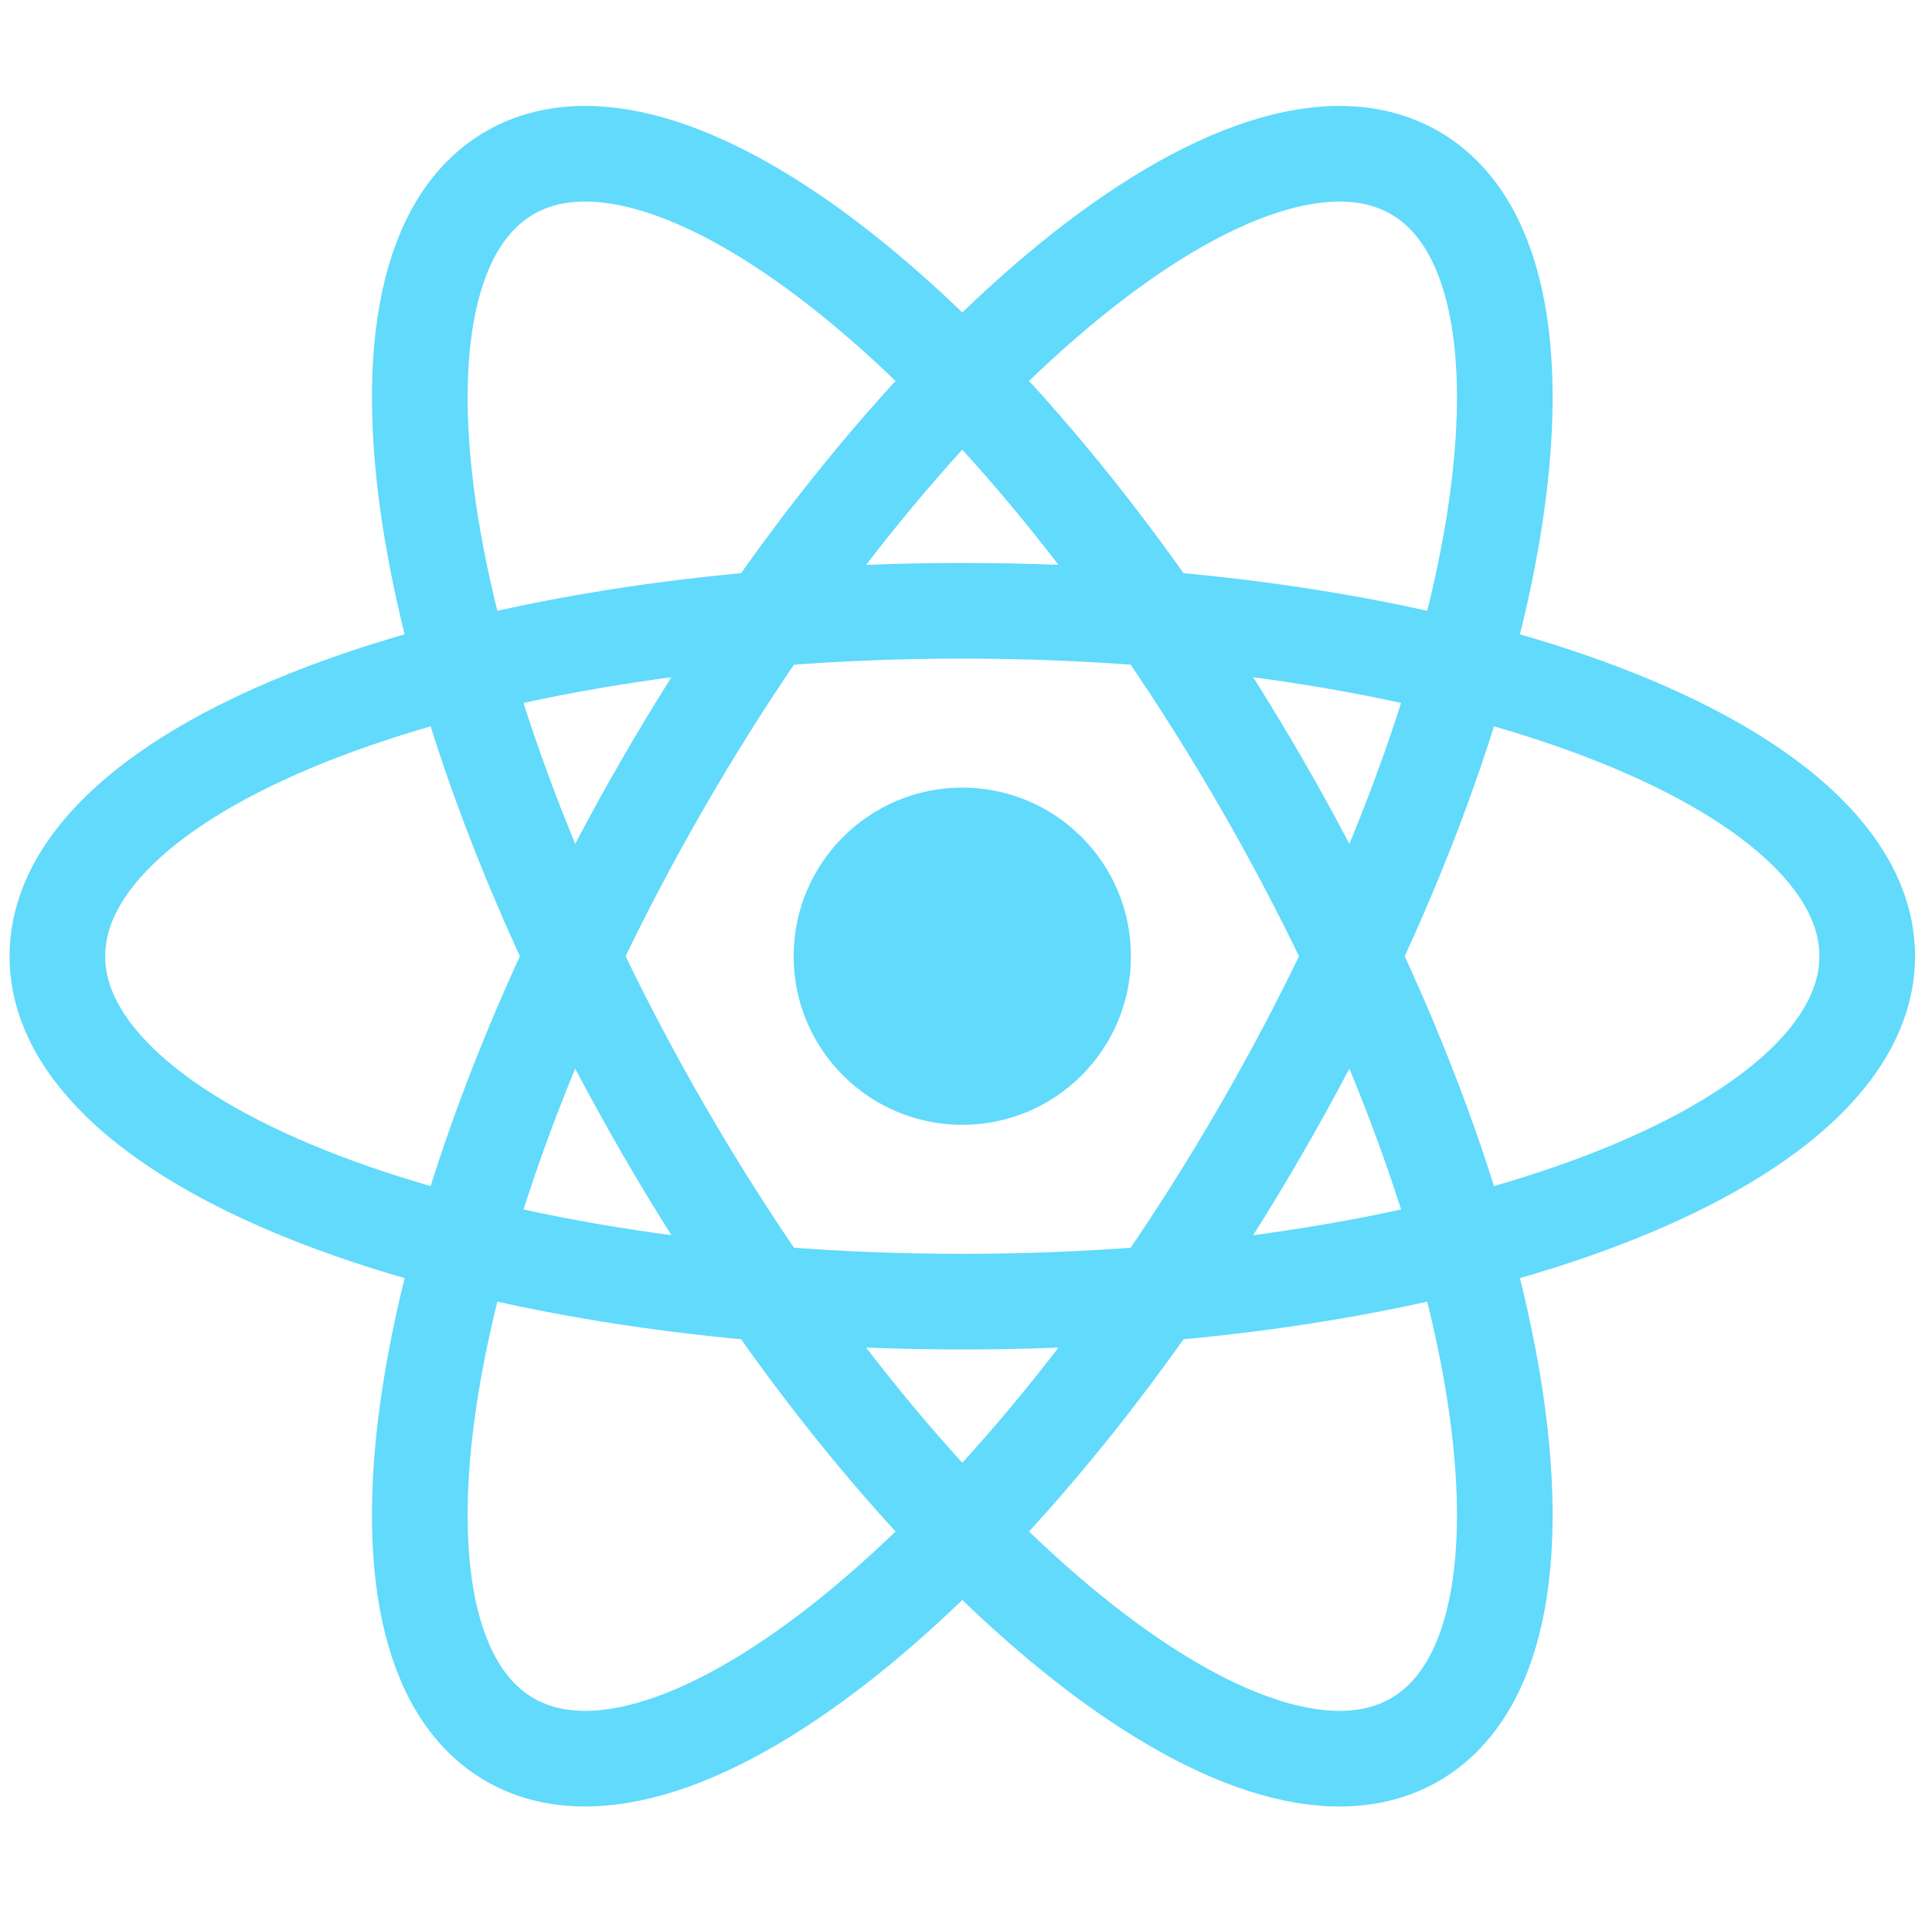
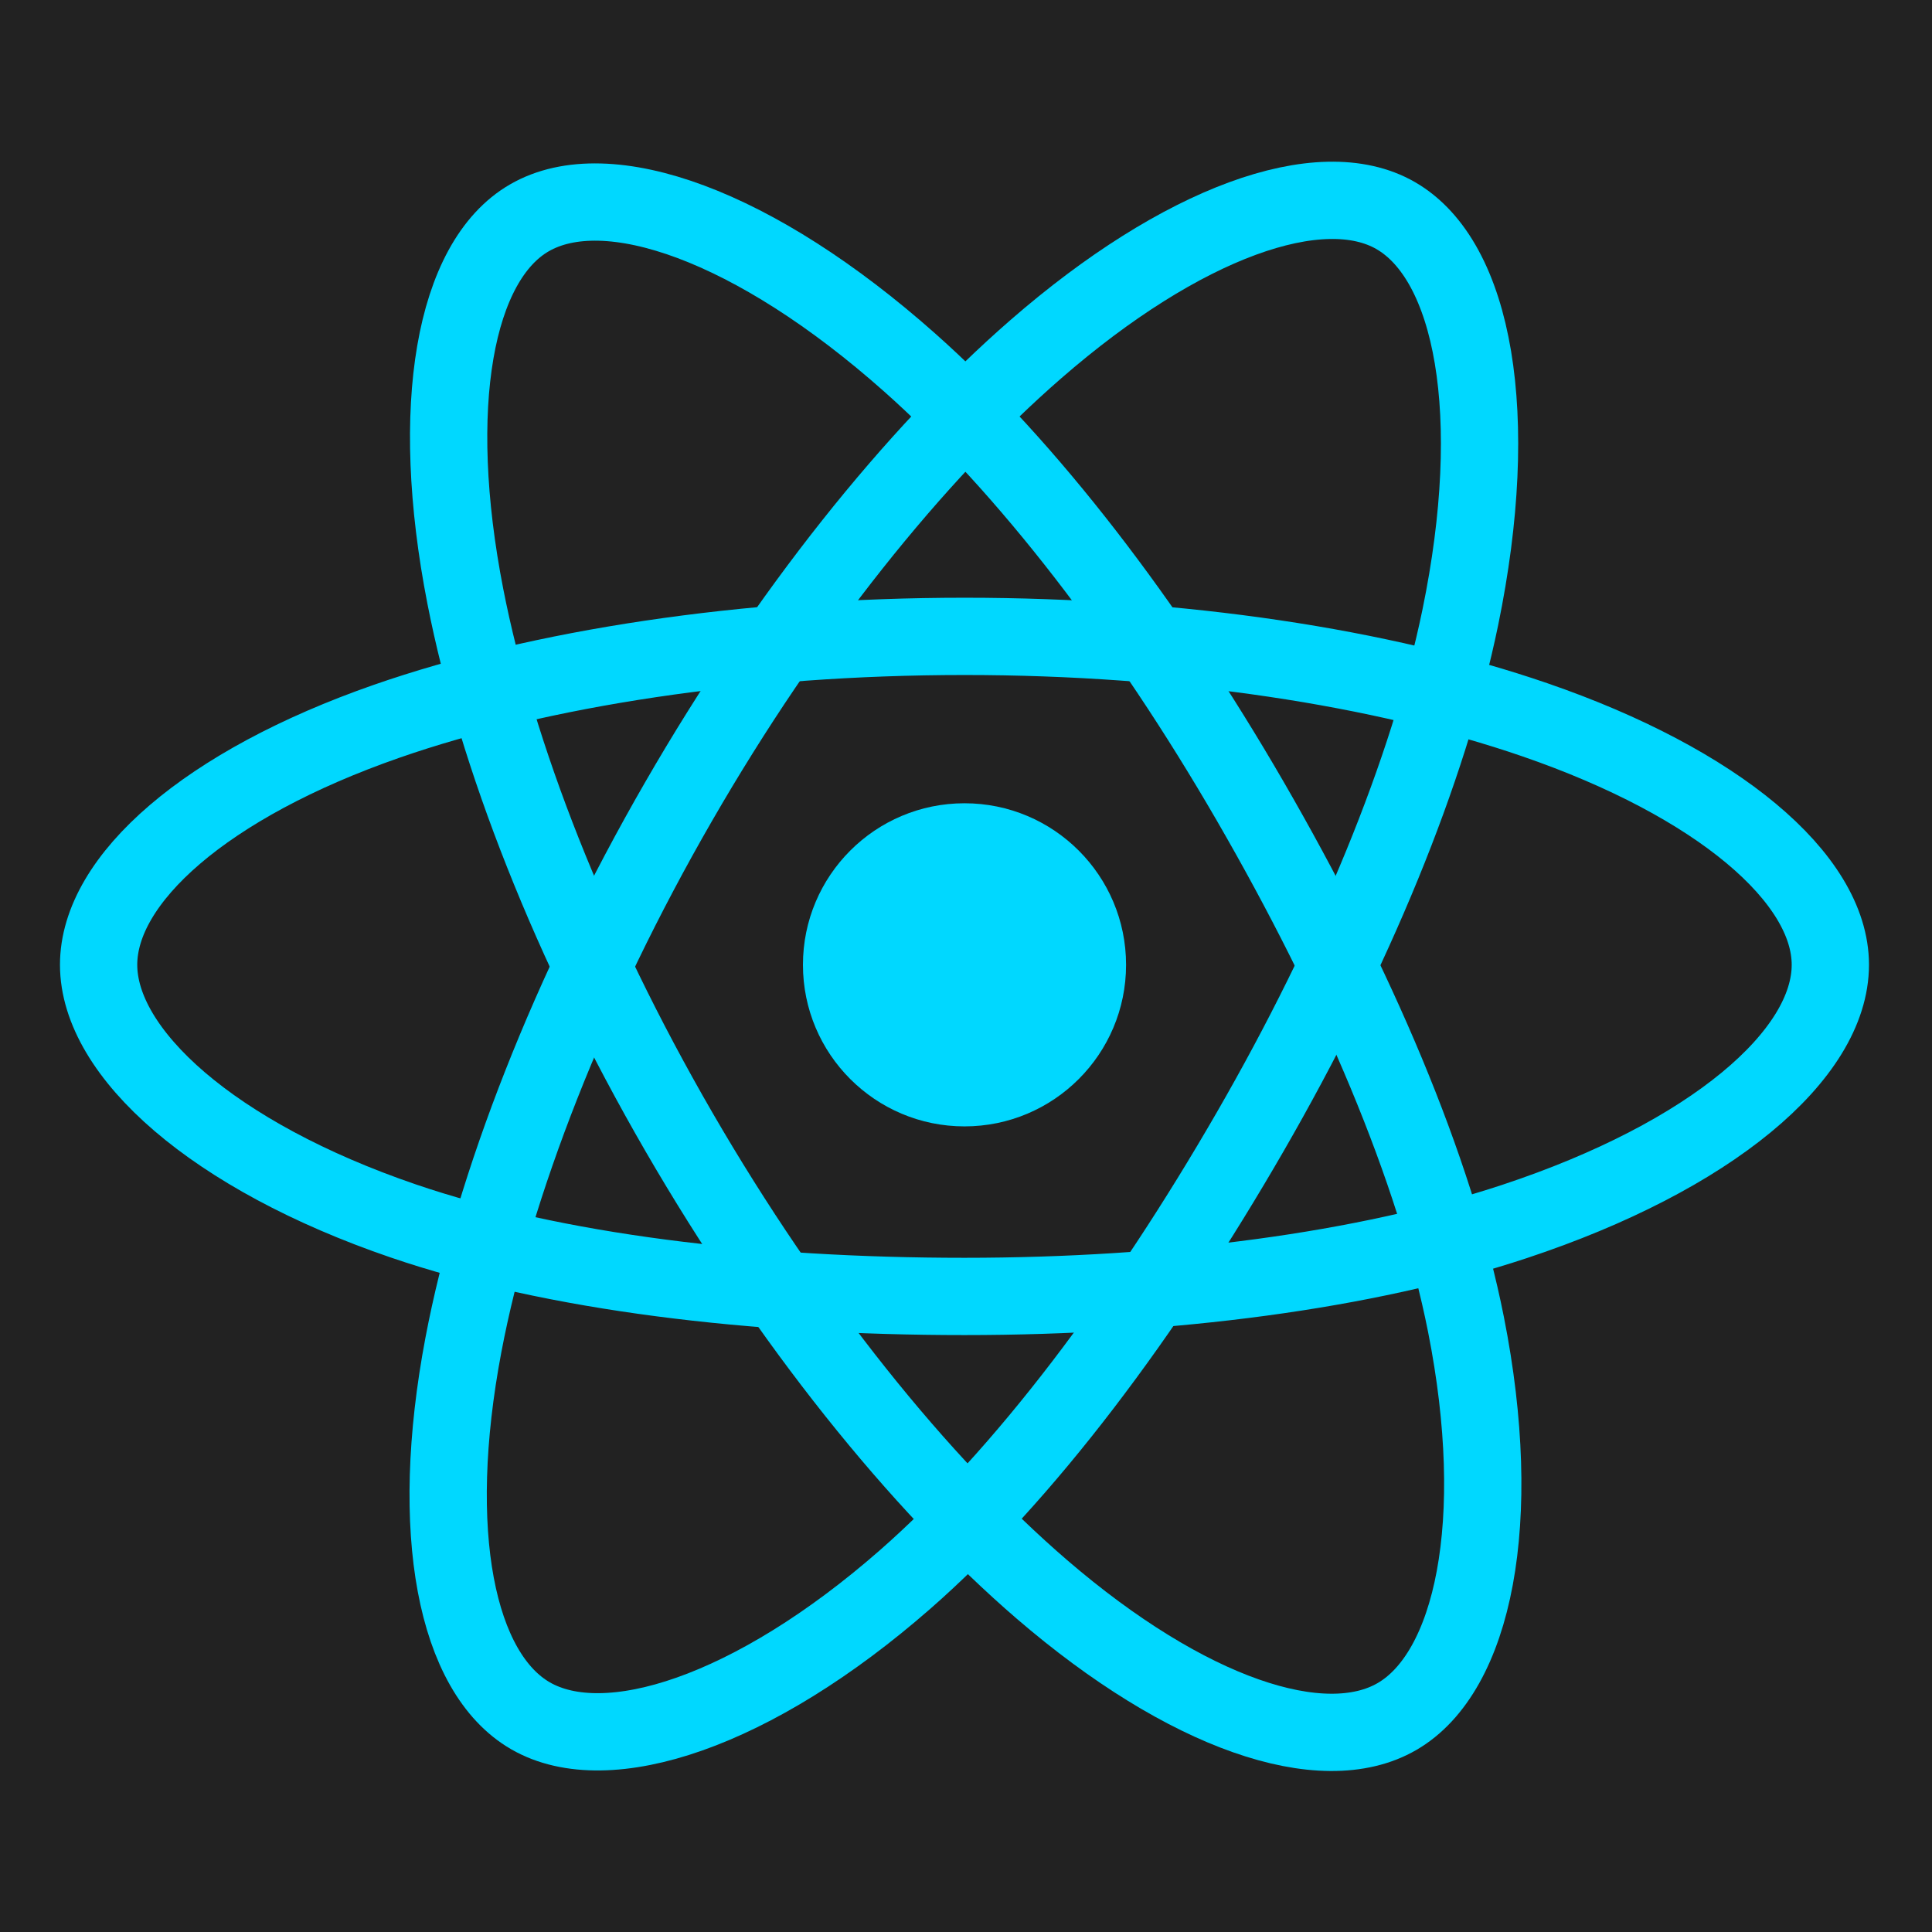
- <svg xmlns="http://www.w3.org/2000/svg" width="101" height="100" viewBox="0 0 101 100" fill="none">
-   <g id="reactjs">
-     <g id="reactjs_2">
-       <path id="Vector" d="M50.307 58.817C55.176 58.817 59.123 54.87 59.123 50.001C59.123 45.132 55.176 41.184 50.307 41.184C45.438 41.184 41.49 45.132 41.49 50.001C41.49 54.87 45.438 58.817 50.307 58.817Z" fill="#61DAFB" />
-       <path id="Vector_2" d="M50.307 68.063C76.433 68.063 97.613 59.976 97.613 50.001C97.613 40.025 76.433 31.938 50.307 31.938C24.18 31.938 3 40.025 3 50.001C3 59.976 24.18 68.063 50.307 68.063Z" stroke="#61DAFB" stroke-width="5" />
-       <path id="Vector_3" d="M34.664 59.032C47.727 81.658 65.321 95.957 73.96 90.969C82.599 85.981 79.013 63.596 65.949 40.969C52.886 18.343 35.292 4.044 26.653 9.032C18.014 14.02 21.601 36.405 34.664 59.032Z" stroke="#61DAFB" stroke-width="5" />
-       <path id="Vector_4" d="M34.664 40.969C21.601 63.596 18.014 85.981 26.653 90.969C35.292 95.957 52.886 81.658 65.949 59.032C79.013 36.405 82.599 14.02 73.96 9.032C65.321 4.044 47.727 18.343 34.664 40.969Z" stroke="#61DAFB" stroke-width="5" />
-     </g>
+ <svg xmlns="http://www.w3.org/2000/svg" viewBox="0 0 3618.6 3618.6" id="Layer_2" fill="#000000">
+   <g id="SVGRepo_bgCarrier" stroke-width="0" />
+   <g id="SVGRepo_tracerCarrier" stroke-linecap="round" stroke-linejoin="round" />
+   <g id="SVGRepo_iconCarrier">
+     <style>.st0{fill:#222}.st1{fill:#00d8ff}.st2{fill:none;stroke:#00d8ff;stroke-width:144.746;stroke-miterlimit:10}</style>
+     <path class="st0" d="M0 0h3618.6v3618.6H0z" />
+     <circle class="st1" cx="1806.5" cy="1807.1" r="302.6" />
+     <path class="st2" d="M1806.5 1191.9c406.2 0 783.6 58.3 1068.1 156.2 342.8 118 553.6 296.9 553.6 458.9 0 168.8-223.4 358.9-591.5 480.8-278.3 92.2-644.6 140.4-1030.2 140.4-395.4 0-769.7-45.2-1051.2-141.4-356.1-121.7-570.6-314.2-570.6-479.8 0-160.7 201.3-338.2 539.3-456 285.6-99.5 672.3-159.1 1082.5-159.1z" />
+     <path class="st2" d="M1271 1501.3c202.9-351.9 442-649.7 669-847.2 273.5-238 533.8-331.2 674.1-250.3 146.2 84.3 199.3 372.8 121 752.7-59.2 287.2-200.4 628.5-393.1 962.6-197.5 342.5-423.7 644.2-647.6 840-283.3 247.7-557.3 337.3-700.7 254.6-139.2-80.3-192.4-343.3-125.7-695 56.4-297.4 198-662.1 403-1017.4z" />
+     <path class="st2" d="M1271.5 2119.8c-203.5-351.6-342.1-707.4-399.9-1002.7-69.6-355.8-20.4-627.9 119.8-709 146.1-84.6 422.5 13.5 712.5 271 219.3 194.7 444.4 487.5 637.6 821.3 198.1 342.2 346.6 688.8 404.3 980.5 73.1 369.2 13.9 651.3-129.4 734.2-139.1 80.5-393.5-4.7-664.9-238.2-229.2-197.3-474.5-502.1-680-857.1z" />
  </g>
</svg>
